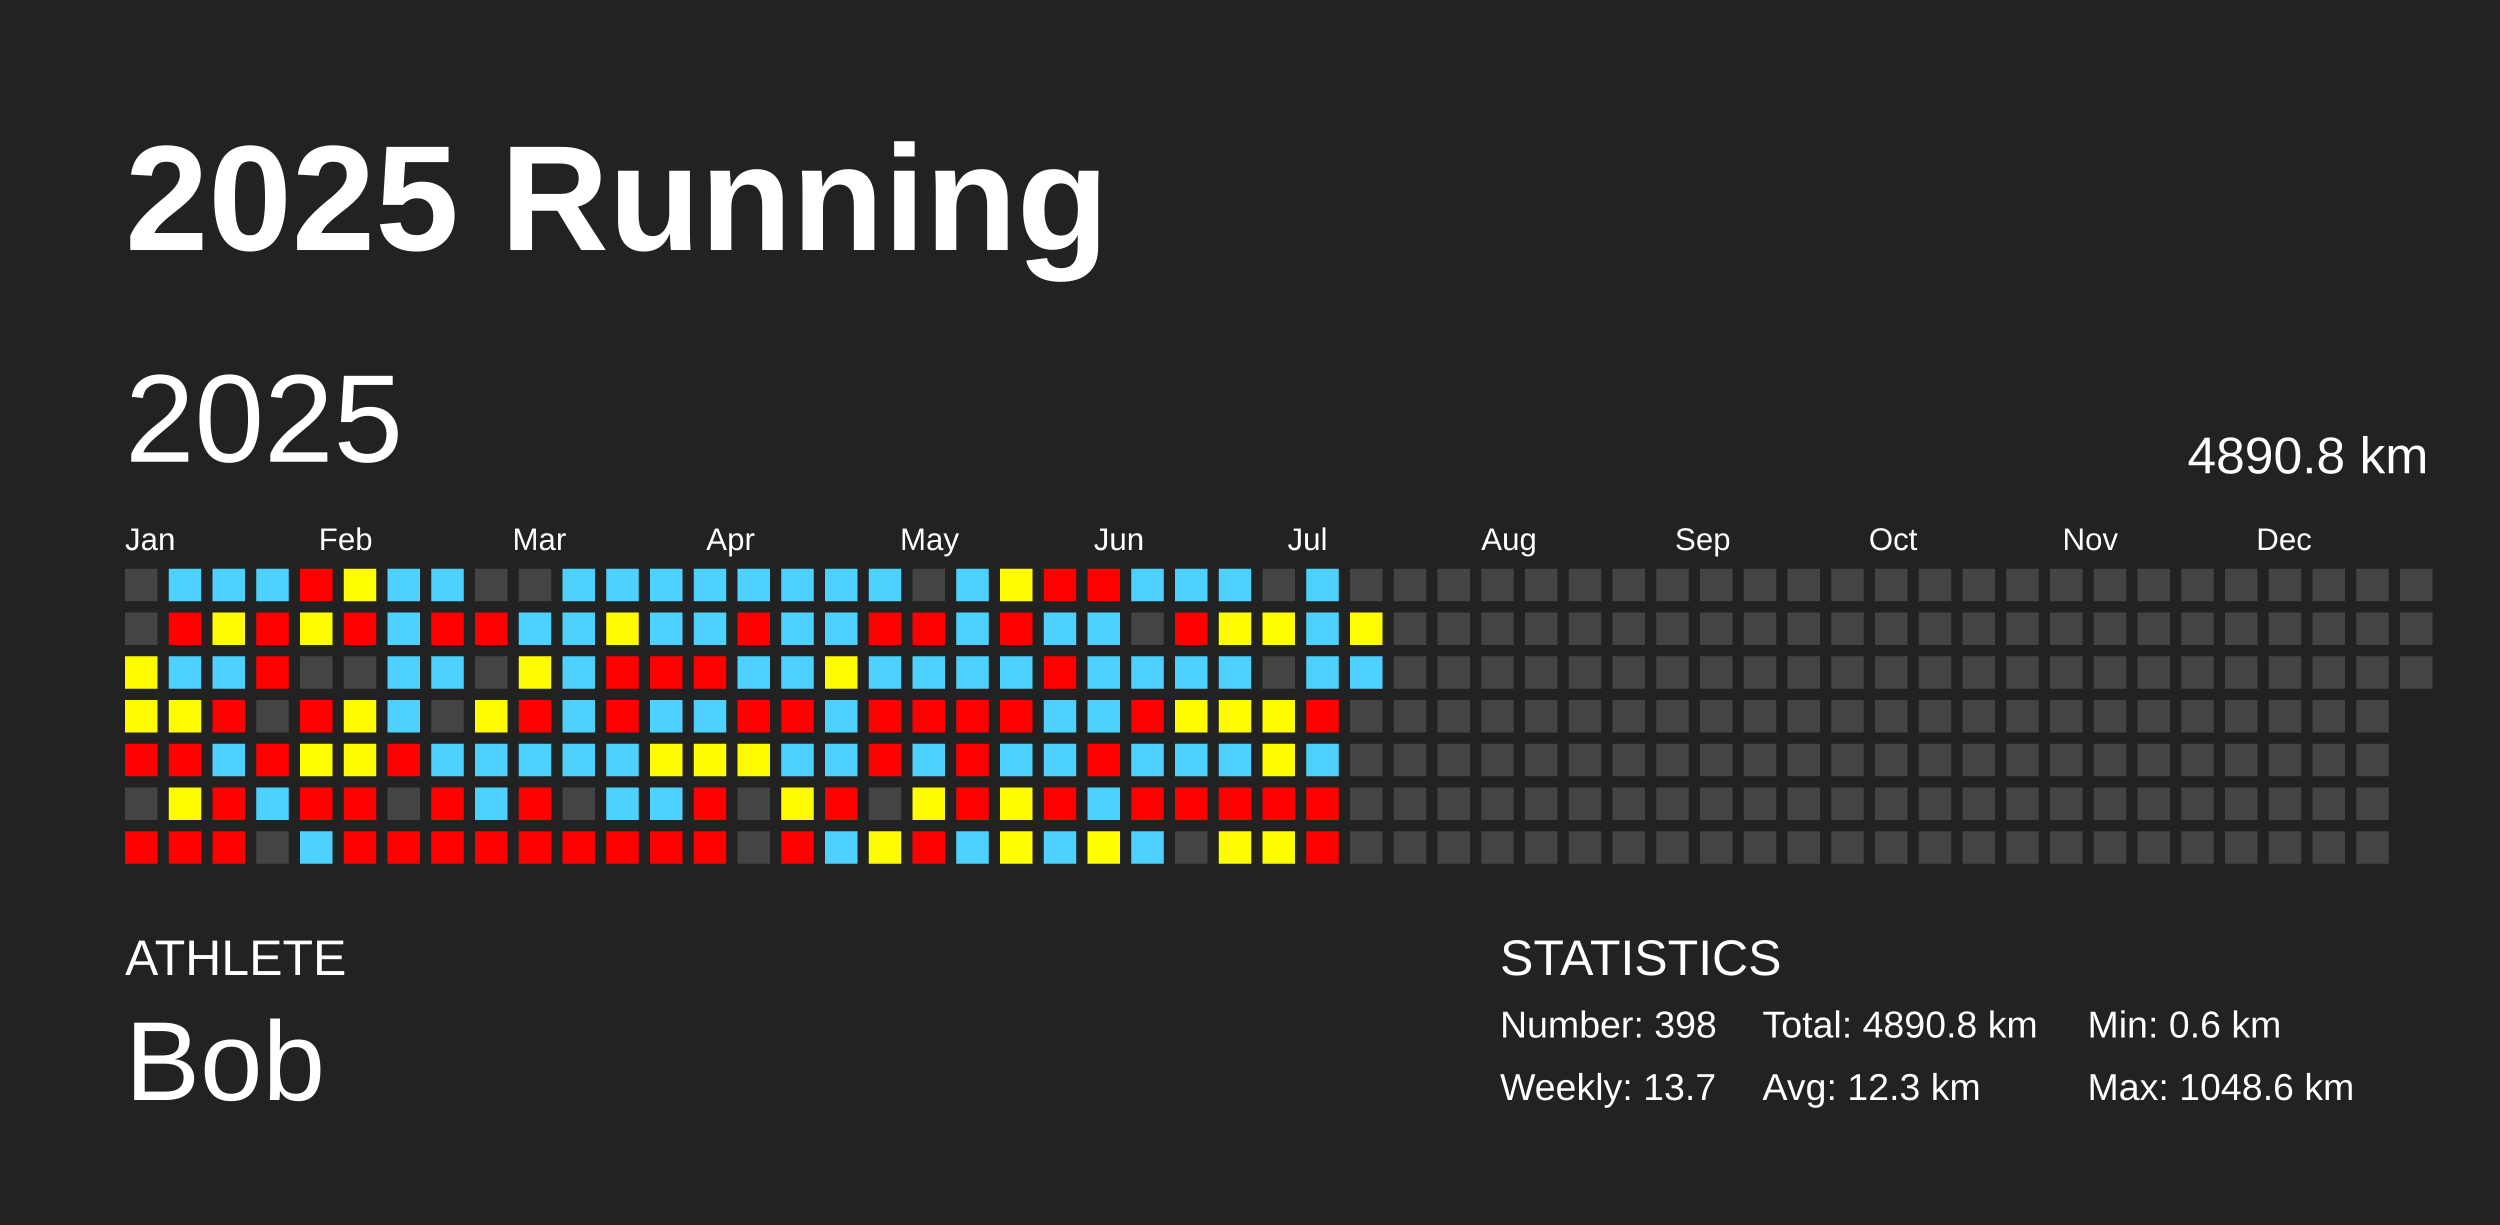
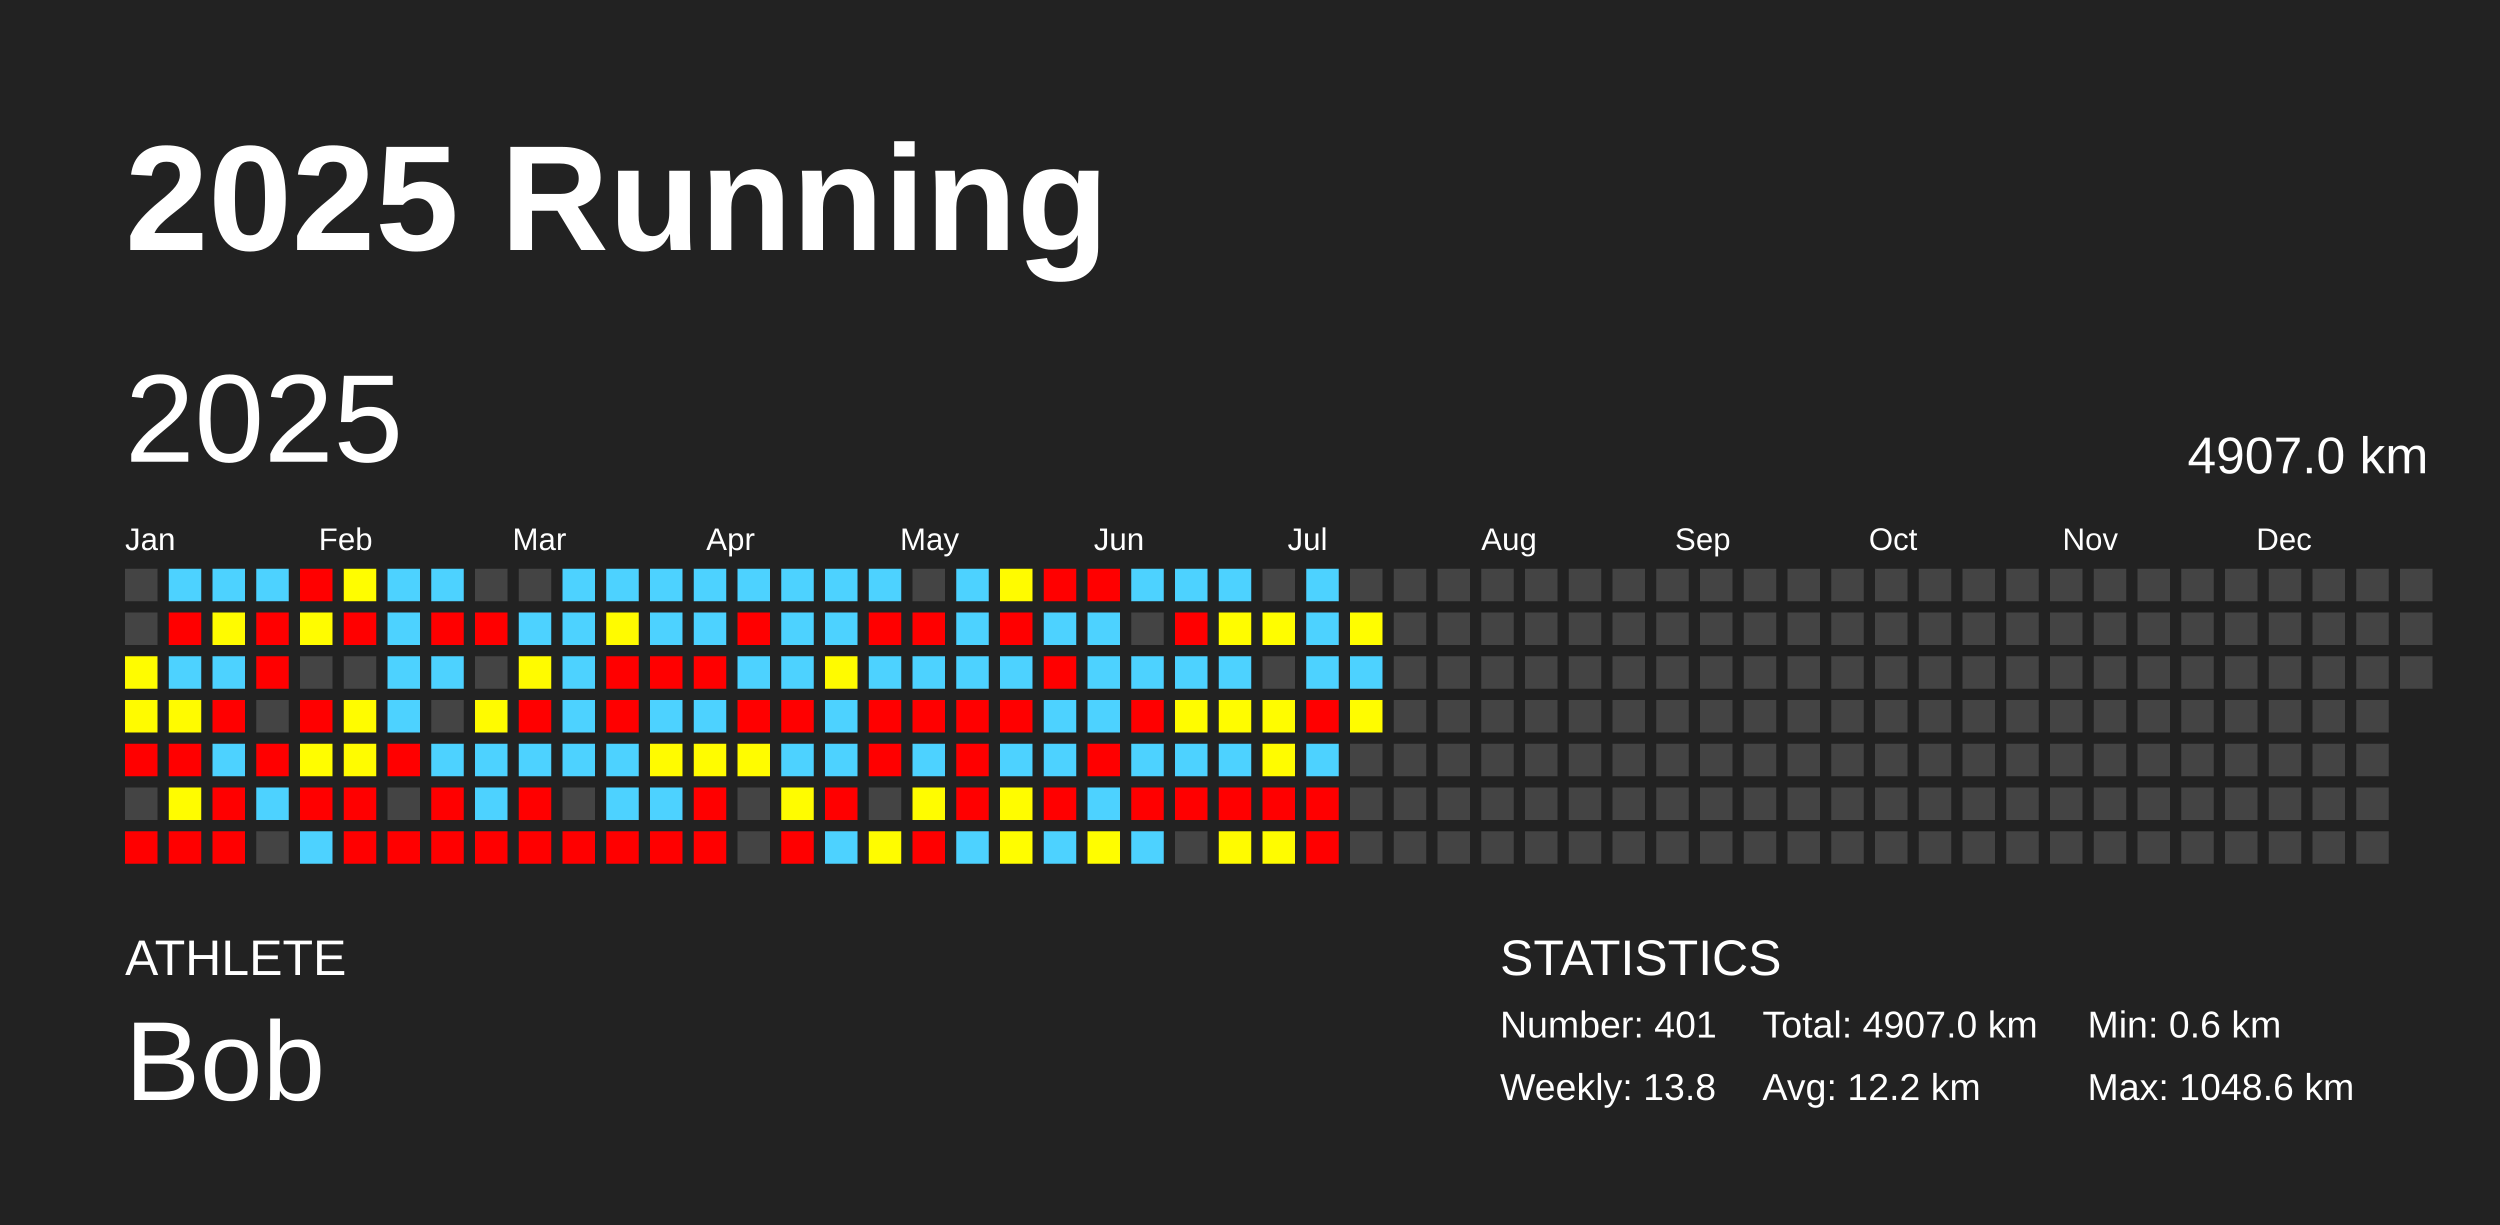
<svg xmlns="http://www.w3.org/2000/svg" baseProfile="full" height="98mm" version="1.1" viewBox="0,0,200,98" width="200mm">
  <defs />
  <rect fill="#222222" height="98" width="200" x="0" y="0" />
  <text fill="#FFFFFF" style="font-size:12px; font-family:Arial; font-weight:bold;" x="10" y="20">2025 Running</text>
  <text fill="#FFFFFF" style="font-size:4px; font-family:Arial" x="10" y="78">ATHLETE</text>
  <text fill="#FFFFFF" style="font-size:9px; font-family:Arial" x="10" y="88">Bob</text>
  <text fill="#FFFFFF" style="font-size:4px; font-family:Arial" x="120" y="78">STATISTICS</text>
-   <text fill="#FFFFFF" style="font-size:3px; font-family:Arial" x="120" y="83">Number: 398</text>
-   <text fill="#FFFFFF" style="font-size:3px; font-family:Arial" x="120" y="88">Weekly: 13.7</text>
-   <text fill="#FFFFFF" style="font-size:3px; font-family:Arial" x="141" y="83">Total: 4890.8 km</text>
-   <text fill="#FFFFFF" style="font-size:3px; font-family:Arial" x="141" y="88">Avg: 12.3 km</text>
+   <text fill="#FFFFFF" style="font-size:3px; font-family:Arial" x="120" y="83">Number: 401</text>
+   <text fill="#FFFFFF" style="font-size:3px; font-family:Arial" x="120" y="88">Weekly: 13.8</text>
+   <text fill="#FFFFFF" style="font-size:3px; font-family:Arial" x="141" y="83">Total: 4907.0 km</text>
+   <text fill="#FFFFFF" style="font-size:3px; font-family:Arial" x="141" y="88">Avg: 12.2 km</text>
  <text fill="#FFFFFF" style="font-size:3px; font-family:Arial" x="167" y="83">Min: 0.6 km</text>
  <text fill="#FFFFFF" style="font-size:3px; font-family:Arial" x="167" y="88">Max: 1048.6 km</text>
  <text dominant-baseline="hanging" fill="#FFFFFF" style="font-size:10.0px; font-family:Arial;" x="10" y="30">2025</text>
-   <text dominant-baseline="hanging" fill="#FFFFFF" style="font-size:4.125px; font-family:Arial;" x="175" y="35">4890.8 km</text>
+   <text dominant-baseline="hanging" fill="#FFFFFF" style="font-size:4.125px; font-family:Arial;" x="175" y="35">4907.0 km</text>
  <text fill="#FFFFFF" style="font-size:2.5px; font-family:Arial" x="10.0" y="44">Jan</text>
  <text fill="#FFFFFF" style="font-size:2.5px; font-family:Arial" x="25.5" y="44">Feb</text>
  <text fill="#FFFFFF" style="font-size:2.5px; font-family:Arial" x="41.0" y="44">Mar</text>
  <text fill="#FFFFFF" style="font-size:2.5px; font-family:Arial" x="56.5" y="44">Apr</text>
  <text fill="#FFFFFF" style="font-size:2.5px; font-family:Arial" x="72.0" y="44">May</text>
  <text fill="#FFFFFF" style="font-size:2.5px; font-family:Arial" x="87.5" y="44">Jun</text>
  <text fill="#FFFFFF" style="font-size:2.5px; font-family:Arial" x="103.0" y="44">Jul</text>
  <text fill="#FFFFFF" style="font-size:2.5px; font-family:Arial" x="118.5" y="44">Aug</text>
  <text fill="#FFFFFF" style="font-size:2.5px; font-family:Arial" x="134.0" y="44">Sep</text>
  <text fill="#FFFFFF" style="font-size:2.5px; font-family:Arial" x="149.5" y="44">Oct</text>
  <text fill="#FFFFFF" style="font-size:2.5px; font-family:Arial" x="165.0" y="44">Nov</text>
  <text fill="#FFFFFF" style="font-size:2.5px; font-family:Arial" x="180.5" y="44">Dec</text>
  <rect fill="#444444" height="2.6" width="2.6" x="10.0" y="45.5" />
  <rect fill="#444444" height="2.6" width="2.6" x="10.0" y="49.0" />
  <rect fill="#fffc00" height="2.6" width="2.6" x="10.0" y="52.5" />
  <rect fill="#fffb00" height="2.6" width="2.6" x="10.0" y="56.0" />
  <rect fill="red" height="2.6" width="2.6" x="10.0" y="59.5" />
  <rect fill="#444444" height="2.6" width="2.6" x="10.0" y="63.0" />
  <rect fill="red" height="2.6" width="2.6" x="10.0" y="66.5" />
  <rect fill="#4dd2ff" height="2.6" width="2.6" x="13.5" y="45.5" />
  <rect fill="red" height="2.6" width="2.6" x="13.5" y="49.0" />
  <rect fill="#4dd2ff" height="2.6" width="2.6" x="13.5" y="52.5" />
  <rect fill="#fffb00" height="2.6" width="2.6" x="13.5" y="56.0" />
  <rect fill="red" height="2.6" width="2.6" x="13.5" y="59.5" />
  <rect fill="#fffc00" height="2.6" width="2.6" x="13.5" y="63.0" />
  <rect fill="red" height="2.6" width="2.6" x="13.5" y="66.5" />
  <rect fill="#4dd2ff" height="2.6" width="2.6" x="17.0" y="45.5" />
  <rect fill="#fffb00" height="2.6" width="2.6" x="17.0" y="49.0" />
  <rect fill="#4dd2ff" height="2.6" width="2.6" x="17.0" y="52.5" />
  <rect fill="red" height="2.6" width="2.6" x="17.0" y="56.0" />
  <rect fill="#4dd2ff" height="2.6" width="2.6" x="17.0" y="59.5" />
  <rect fill="red" height="2.6" width="2.6" x="17.0" y="63.0" />
  <rect fill="red" height="2.6" width="2.6" x="17.0" y="66.5" />
  <rect fill="#4dd2ff" height="2.6" width="2.6" x="20.5" y="45.5" />
  <rect fill="red" height="2.6" width="2.6" x="20.5" y="49.0" />
  <rect fill="red" height="2.6" width="2.6" x="20.5" y="52.5" />
  <rect fill="#444444" height="2.6" width="2.6" x="20.5" y="56.0" />
  <rect fill="red" height="2.6" width="2.6" x="20.5" y="59.5" />
  <rect fill="#4dd2ff" height="2.6" width="2.6" x="20.5" y="63.0" />
  <rect fill="#444444" height="2.6" width="2.6" x="20.5" y="66.5" />
  <rect fill="red" height="2.6" width="2.6" x="24.0" y="45.5" />
  <rect fill="#fffc00" height="2.6" width="2.6" x="24.0" y="49.0" />
  <rect fill="#444444" height="2.6" width="2.6" x="24.0" y="52.5" />
  <rect fill="red" height="2.6" width="2.6" x="24.0" y="56.0" />
  <rect fill="#fffd00" height="2.6" width="2.6" x="24.0" y="59.5" />
  <rect fill="red" height="2.6" width="2.6" x="24.0" y="63.0" />
  <rect fill="#4dd2ff" height="2.6" width="2.6" x="24.0" y="66.5" />
  <rect fill="#fffd00" height="2.6" width="2.6" x="27.5" y="45.5" />
  <rect fill="red" height="2.6" width="2.6" x="27.5" y="49.0" />
  <rect fill="#444444" height="2.6" width="2.6" x="27.5" y="52.5" />
  <rect fill="#fffc00" height="2.6" width="2.6" x="27.5" y="56.0" />
  <rect fill="#fffc00" height="2.6" width="2.6" x="27.5" y="59.5" />
  <rect fill="red" height="2.6" width="2.6" x="27.5" y="63.0" />
  <rect fill="red" height="2.6" width="2.6" x="27.5" y="66.5" />
  <rect fill="#4dd2ff" height="2.6" width="2.6" x="31.0" y="45.5" />
  <rect fill="#4dd2ff" height="2.6" width="2.6" x="31.0" y="49.0" />
  <rect fill="#4dd2ff" height="2.6" width="2.6" x="31.0" y="52.5" />
  <rect fill="#4dd2ff" height="2.6" width="2.6" x="31.0" y="56.0" />
  <rect fill="red" height="2.6" width="2.6" x="31.0" y="59.5" />
  <rect fill="#444444" height="2.6" width="2.6" x="31.0" y="63.0" />
  <rect fill="red" height="2.6" width="2.6" x="31.0" y="66.5" />
  <rect fill="#4dd2ff" height="2.6" width="2.6" x="34.5" y="45.5" />
  <rect fill="red" height="2.6" width="2.6" x="34.5" y="49.0" />
  <rect fill="#4dd2ff" height="2.6" width="2.6" x="34.5" y="52.5" />
  <rect fill="#444444" height="2.6" width="2.6" x="34.5" y="56.0" />
  <rect fill="#4dd2ff" height="2.6" width="2.6" x="34.5" y="59.5" />
  <rect fill="red" height="2.6" width="2.6" x="34.5" y="63.0" />
  <rect fill="red" height="2.6" width="2.6" x="34.5" y="66.5" />
  <rect fill="#444444" height="2.6" width="2.6" x="38.0" y="45.5" />
  <rect fill="red" height="2.6" width="2.6" x="38.0" y="49.0" />
  <rect fill="#444444" height="2.6" width="2.6" x="38.0" y="52.5" />
  <rect fill="#fffb00" height="2.6" width="2.6" x="38.0" y="56.0" />
  <rect fill="#4dd2ff" height="2.6" width="2.6" x="38.0" y="59.5" />
  <rect fill="#4dd2ff" height="2.6" width="2.6" x="38.0" y="63.0" />
  <rect fill="red" height="2.6" width="2.6" x="38.0" y="66.5" />
  <rect fill="#444444" height="2.6" width="2.6" x="41.5" y="45.5" />
  <rect fill="#4dd2ff" height="2.6" width="2.6" x="41.5" y="49.0" />
  <rect fill="#fffb00" height="2.6" width="2.6" x="41.5" y="52.5" />
  <rect fill="red" height="2.6" width="2.6" x="41.5" y="56.0" />
  <rect fill="#4dd2ff" height="2.6" width="2.6" x="41.5" y="59.5" />
  <rect fill="red" height="2.6" width="2.6" x="41.5" y="63.0" />
  <rect fill="red" height="2.6" width="2.6" x="41.5" y="66.5" />
  <rect fill="#4dd2ff" height="2.6" width="2.6" x="45.0" y="45.5" />
  <rect fill="#4dd2ff" height="2.6" width="2.6" x="45.0" y="49.0" />
  <rect fill="#4dd2ff" height="2.6" width="2.6" x="45.0" y="52.5" />
  <rect fill="#4dd2ff" height="2.6" width="2.6" x="45.0" y="56.0" />
  <rect fill="#4dd2ff" height="2.6" width="2.6" x="45.0" y="59.5" />
  <rect fill="#444444" height="2.6" width="2.6" x="45.0" y="63.0" />
  <rect fill="red" height="2.6" width="2.6" x="45.0" y="66.5" />
  <rect fill="#4dd2ff" height="2.6" width="2.6" x="48.5" y="45.5" />
  <rect fill="#fffb00" height="2.6" width="2.6" x="48.5" y="49.0" />
  <rect fill="red" height="2.6" width="2.6" x="48.5" y="52.5" />
  <rect fill="red" height="2.6" width="2.6" x="48.5" y="56.0" />
  <rect fill="#4dd2ff" height="2.6" width="2.6" x="48.5" y="59.5" />
  <rect fill="#4dd2ff" height="2.6" width="2.6" x="48.5" y="63.0" />
  <rect fill="red" height="2.6" width="2.6" x="48.5" y="66.5" />
  <rect fill="#4dd2ff" height="2.6" width="2.6" x="52.0" y="45.5" />
  <rect fill="#4dd2ff" height="2.6" width="2.6" x="52.0" y="49.0" />
  <rect fill="red" height="2.6" width="2.6" x="52.0" y="52.5" />
  <rect fill="#4dd2ff" height="2.6" width="2.6" x="52.0" y="56.0" />
  <rect fill="#fffb00" height="2.6" width="2.6" x="52.0" y="59.5" />
  <rect fill="#4dd2ff" height="2.6" width="2.6" x="52.0" y="63.0" />
  <rect fill="red" height="2.6" width="2.6" x="52.0" y="66.5" />
  <rect fill="#4dd2ff" height="2.6" width="2.6" x="55.5" y="45.5" />
  <rect fill="#4dd2ff" height="2.6" width="2.6" x="55.5" y="49.0" />
  <rect fill="red" height="2.6" width="2.6" x="55.5" y="52.5" />
  <rect fill="#4dd2ff" height="2.6" width="2.6" x="55.5" y="56.0" />
  <rect fill="#fffc00" height="2.6" width="2.6" x="55.5" y="59.5" />
  <rect fill="red" height="2.6" width="2.6" x="55.5" y="63.0" />
  <rect fill="red" height="2.6" width="2.6" x="55.5" y="66.5" />
  <rect fill="#4dd2ff" height="2.6" width="2.6" x="59.0" y="45.5" />
  <rect fill="red" height="2.6" width="2.6" x="59.0" y="49.0" />
  <rect fill="#4dd2ff" height="2.6" width="2.6" x="59.0" y="52.5" />
  <rect fill="red" height="2.6" width="2.6" x="59.0" y="56.0" />
  <rect fill="#fffc00" height="2.6" width="2.6" x="59.0" y="59.5" />
  <rect fill="#444444" height="2.6" width="2.6" x="59.0" y="63.0" />
  <rect fill="#444444" height="2.6" width="2.6" x="59.0" y="66.5" />
  <rect fill="#4dd2ff" height="2.6" width="2.6" x="62.5" y="45.5" />
  <rect fill="#4dd2ff" height="2.6" width="2.6" x="62.5" y="49.0" />
  <rect fill="#4dd2ff" height="2.6" width="2.6" x="62.5" y="52.5" />
  <rect fill="red" height="2.6" width="2.6" x="62.5" y="56.0" />
  <rect fill="#4dd2ff" height="2.6" width="2.6" x="62.5" y="59.5" />
  <rect fill="#fffc00" height="2.6" width="2.6" x="62.5" y="63.0" />
  <rect fill="red" height="2.6" width="2.6" x="62.5" y="66.5" />
  <rect fill="#4dd2ff" height="2.6" width="2.6" x="66.0" y="45.5" />
  <rect fill="#4dd2ff" height="2.6" width="2.6" x="66.0" y="49.0" />
  <rect fill="#fffb00" height="2.6" width="2.6" x="66.0" y="52.5" />
  <rect fill="#4dd2ff" height="2.6" width="2.6" x="66.0" y="56.0" />
  <rect fill="#4dd2ff" height="2.6" width="2.6" x="66.0" y="59.5" />
  <rect fill="red" height="2.6" width="2.6" x="66.0" y="63.0" />
  <rect fill="#4dd2ff" height="2.6" width="2.6" x="66.0" y="66.5" />
  <rect fill="#4dd2ff" height="2.6" width="2.6" x="69.5" y="45.5" />
  <rect fill="red" height="2.6" width="2.6" x="69.5" y="49.0" />
  <rect fill="#4dd2ff" height="2.6" width="2.6" x="69.5" y="52.5" />
  <rect fill="red" height="2.6" width="2.6" x="69.5" y="56.0" />
  <rect fill="red" height="2.6" width="2.6" x="69.5" y="59.5" />
  <rect fill="#444444" height="2.6" width="2.6" x="69.5" y="63.0" />
  <rect fill="#fffc00" height="2.6" width="2.6" x="69.5" y="66.5" />
  <rect fill="#444444" height="2.6" width="2.6" x="73.0" y="45.5" />
  <rect fill="red" height="2.6" width="2.6" x="73.0" y="49.0" />
  <rect fill="#4dd2ff" height="2.6" width="2.6" x="73.0" y="52.5" />
  <rect fill="red" height="2.6" width="2.6" x="73.0" y="56.0" />
  <rect fill="#4dd2ff" height="2.6" width="2.6" x="73.0" y="59.5" />
  <rect fill="#fffc00" height="2.6" width="2.6" x="73.0" y="63.0" />
  <rect fill="red" height="2.6" width="2.6" x="73.0" y="66.5" />
  <rect fill="#4dd2ff" height="2.6" width="2.6" x="76.5" y="45.5" />
  <rect fill="#4dd2ff" height="2.6" width="2.6" x="76.5" y="49.0" />
  <rect fill="#4dd2ff" height="2.6" width="2.6" x="76.5" y="52.5" />
  <rect fill="red" height="2.6" width="2.6" x="76.5" y="56.0" />
  <rect fill="red" height="2.6" width="2.6" x="76.5" y="59.5" />
  <rect fill="red" height="2.6" width="2.6" x="76.5" y="63.0" />
  <rect fill="#4dd2ff" height="2.6" width="2.6" x="76.5" y="66.5" />
  <rect fill="#fffb00" height="2.6" width="2.6" x="80.0" y="45.5" />
  <rect fill="red" height="2.6" width="2.6" x="80.0" y="49.0" />
  <rect fill="#4dd2ff" height="2.6" width="2.6" x="80.0" y="52.5" />
  <rect fill="red" height="2.6" width="2.6" x="80.0" y="56.0" />
  <rect fill="#4dd2ff" height="2.6" width="2.6" x="80.0" y="59.5" />
  <rect fill="#fffc00" height="2.6" width="2.6" x="80.0" y="63.0" />
  <rect fill="#fffd00" height="2.6" width="2.6" x="80.0" y="66.5" />
  <rect fill="red" height="2.6" width="2.6" x="83.5" y="45.5" />
  <rect fill="#4dd2ff" height="2.6" width="2.6" x="83.5" y="49.0" />
  <rect fill="red" height="2.6" width="2.6" x="83.5" y="52.5" />
  <rect fill="#4dd2ff" height="2.6" width="2.6" x="83.5" y="56.0" />
  <rect fill="#4dd2ff" height="2.6" width="2.6" x="83.5" y="59.5" />
  <rect fill="red" height="2.6" width="2.6" x="83.5" y="63.0" />
  <rect fill="#4dd2ff" height="2.6" width="2.6" x="83.5" y="66.5" />
  <rect fill="red" height="2.6" width="2.6" x="87.0" y="45.5" />
  <rect fill="#4dd2ff" height="2.6" width="2.6" x="87.0" y="49.0" />
  <rect fill="#4dd2ff" height="2.6" width="2.6" x="87.0" y="52.5" />
  <rect fill="#4dd2ff" height="2.6" width="2.6" x="87.0" y="56.0" />
  <rect fill="red" height="2.6" width="2.6" x="87.0" y="59.5" />
  <rect fill="#4dd2ff" height="2.6" width="2.6" x="87.0" y="63.0" />
  <rect fill="#fffd00" height="2.6" width="2.6" x="87.0" y="66.5" />
  <rect fill="#4dd2ff" height="2.6" width="2.6" x="90.5" y="45.5" />
  <rect fill="#444444" height="2.6" width="2.6" x="90.5" y="49.0" />
  <rect fill="#4dd2ff" height="2.6" width="2.6" x="90.5" y="52.5" />
  <rect fill="red" height="2.6" width="2.6" x="90.5" y="56.0" />
  <rect fill="#4dd2ff" height="2.6" width="2.6" x="90.5" y="59.5" />
  <rect fill="red" height="2.6" width="2.6" x="90.5" y="63.0" />
  <rect fill="#4dd2ff" height="2.6" width="2.6" x="90.5" y="66.5" />
  <rect fill="#4dd2ff" height="2.6" width="2.6" x="94.0" y="45.5" />
  <rect fill="red" height="2.6" width="2.6" x="94.0" y="49.0" />
  <rect fill="#4dd2ff" height="2.6" width="2.6" x="94.0" y="52.5" />
  <rect fill="#fffc00" height="2.6" width="2.6" x="94.0" y="56.0" />
  <rect fill="#4dd2ff" height="2.6" width="2.6" x="94.0" y="59.5" />
  <rect fill="red" height="2.6" width="2.6" x="94.0" y="63.0" />
  <rect fill="#444444" height="2.6" width="2.6" x="94.0" y="66.5" />
  <rect fill="#4dd2ff" height="2.6" width="2.6" x="97.5" y="45.5" />
  <rect fill="#fffc00" height="2.6" width="2.6" x="97.5" y="49.0" />
  <rect fill="#4dd2ff" height="2.6" width="2.6" x="97.5" y="52.5" />
  <rect fill="#fffc00" height="2.6" width="2.6" x="97.5" y="56.0" />
  <rect fill="#4dd2ff" height="2.6" width="2.6" x="97.5" y="59.5" />
  <rect fill="red" height="2.6" width="2.6" x="97.5" y="63.0" />
  <rect fill="#fffb00" height="2.6" width="2.6" x="97.5" y="66.5" />
  <rect fill="#444444" height="2.6" width="2.6" x="101.0" y="45.5" />
  <rect fill="#fffd00" height="2.6" width="2.6" x="101.0" y="49.0" />
  <rect fill="#444444" height="2.6" width="2.6" x="101.0" y="52.5" />
  <rect fill="#fffc00" height="2.6" width="2.6" x="101.0" y="56.0" />
  <rect fill="#fffc00" height="2.6" width="2.6" x="101.0" y="59.5" />
  <rect fill="red" height="2.6" width="2.6" x="101.0" y="63.0" />
  <rect fill="#fffc00" height="2.6" width="2.6" x="101.0" y="66.5" />
  <rect fill="#4dd2ff" height="2.6" width="2.6" x="104.5" y="45.5" />
  <rect fill="#4dd2ff" height="2.6" width="2.6" x="104.5" y="49.0" />
  <rect fill="#4dd2ff" height="2.6" width="2.6" x="104.5" y="52.5" />
  <rect fill="red" height="2.6" width="2.6" x="104.5" y="56.0" />
  <rect fill="#4dd2ff" height="2.6" width="2.6" x="104.5" y="59.5" />
  <rect fill="red" height="2.6" width="2.6" x="104.5" y="63.0" />
  <rect fill="red" height="2.6" width="2.6" x="104.5" y="66.5" />
  <rect fill="#444444" height="2.6" width="2.6" x="108.0" y="45.5" />
  <rect fill="#fffd00" height="2.6" width="2.6" x="108.0" y="49.0" />
  <rect fill="#4dd2ff" height="2.6" width="2.6" x="108.0" y="52.5" />
-   <rect fill="#444444" height="2.6" width="2.6" x="108.0" y="56.0" />
+   <rect fill="#fffc00" height="2.6" width="2.6" x="108.0" y="56.0" />
  <rect fill="#444444" height="2.6" width="2.6" x="108.0" y="59.5" />
  <rect fill="#444444" height="2.6" width="2.6" x="108.0" y="63.0" />
  <rect fill="#444444" height="2.6" width="2.6" x="108.0" y="66.5" />
  <rect fill="#444444" height="2.6" width="2.6" x="111.5" y="45.5" />
  <rect fill="#444444" height="2.6" width="2.6" x="111.5" y="49.0" />
  <rect fill="#444444" height="2.6" width="2.6" x="111.5" y="52.5" />
  <rect fill="#444444" height="2.6" width="2.6" x="111.5" y="56.0" />
  <rect fill="#444444" height="2.6" width="2.6" x="111.5" y="59.5" />
  <rect fill="#444444" height="2.6" width="2.6" x="111.5" y="63.0" />
  <rect fill="#444444" height="2.6" width="2.6" x="111.5" y="66.5" />
  <rect fill="#444444" height="2.6" width="2.6" x="115.0" y="45.5" />
  <rect fill="#444444" height="2.6" width="2.6" x="115.0" y="49.0" />
  <rect fill="#444444" height="2.6" width="2.6" x="115.0" y="52.5" />
  <rect fill="#444444" height="2.6" width="2.6" x="115.0" y="56.0" />
  <rect fill="#444444" height="2.6" width="2.6" x="115.0" y="59.5" />
  <rect fill="#444444" height="2.6" width="2.6" x="115.0" y="63.0" />
  <rect fill="#444444" height="2.6" width="2.6" x="115.0" y="66.5" />
  <rect fill="#444444" height="2.6" width="2.6" x="118.5" y="45.5" />
  <rect fill="#444444" height="2.6" width="2.6" x="118.5" y="49.0" />
  <rect fill="#444444" height="2.6" width="2.6" x="118.5" y="52.5" />
  <rect fill="#444444" height="2.6" width="2.6" x="118.5" y="56.0" />
  <rect fill="#444444" height="2.6" width="2.6" x="118.5" y="59.5" />
  <rect fill="#444444" height="2.6" width="2.6" x="118.5" y="63.0" />
  <rect fill="#444444" height="2.6" width="2.6" x="118.5" y="66.5" />
  <rect fill="#444444" height="2.6" width="2.6" x="122.0" y="45.5" />
  <rect fill="#444444" height="2.6" width="2.6" x="122.0" y="49.0" />
  <rect fill="#444444" height="2.6" width="2.6" x="122.0" y="52.5" />
  <rect fill="#444444" height="2.6" width="2.6" x="122.0" y="56.0" />
  <rect fill="#444444" height="2.6" width="2.6" x="122.0" y="59.5" />
  <rect fill="#444444" height="2.6" width="2.6" x="122.0" y="63.0" />
  <rect fill="#444444" height="2.6" width="2.6" x="122.0" y="66.5" />
  <rect fill="#444444" height="2.6" width="2.6" x="125.5" y="45.5" />
  <rect fill="#444444" height="2.6" width="2.6" x="125.5" y="49.0" />
  <rect fill="#444444" height="2.6" width="2.6" x="125.5" y="52.5" />
  <rect fill="#444444" height="2.6" width="2.6" x="125.5" y="56.0" />
  <rect fill="#444444" height="2.6" width="2.6" x="125.5" y="59.5" />
  <rect fill="#444444" height="2.6" width="2.6" x="125.5" y="63.0" />
  <rect fill="#444444" height="2.6" width="2.6" x="125.5" y="66.5" />
  <rect fill="#444444" height="2.6" width="2.6" x="129.0" y="45.5" />
  <rect fill="#444444" height="2.6" width="2.6" x="129.0" y="49.0" />
  <rect fill="#444444" height="2.6" width="2.6" x="129.0" y="52.5" />
  <rect fill="#444444" height="2.6" width="2.6" x="129.0" y="56.0" />
  <rect fill="#444444" height="2.6" width="2.6" x="129.0" y="59.5" />
  <rect fill="#444444" height="2.6" width="2.6" x="129.0" y="63.0" />
  <rect fill="#444444" height="2.6" width="2.6" x="129.0" y="66.5" />
  <rect fill="#444444" height="2.6" width="2.6" x="132.5" y="45.5" />
  <rect fill="#444444" height="2.6" width="2.6" x="132.5" y="49.0" />
  <rect fill="#444444" height="2.6" width="2.6" x="132.5" y="52.5" />
  <rect fill="#444444" height="2.6" width="2.6" x="132.5" y="56.0" />
  <rect fill="#444444" height="2.6" width="2.6" x="132.5" y="59.5" />
  <rect fill="#444444" height="2.6" width="2.6" x="132.5" y="63.0" />
  <rect fill="#444444" height="2.6" width="2.6" x="132.5" y="66.5" />
  <rect fill="#444444" height="2.6" width="2.6" x="136.0" y="45.5" />
  <rect fill="#444444" height="2.6" width="2.6" x="136.0" y="49.0" />
  <rect fill="#444444" height="2.6" width="2.6" x="136.0" y="52.5" />
  <rect fill="#444444" height="2.6" width="2.6" x="136.0" y="56.0" />
  <rect fill="#444444" height="2.6" width="2.6" x="136.0" y="59.5" />
  <rect fill="#444444" height="2.6" width="2.6" x="136.0" y="63.0" />
  <rect fill="#444444" height="2.6" width="2.6" x="136.0" y="66.5" />
  <rect fill="#444444" height="2.6" width="2.6" x="139.5" y="45.5" />
  <rect fill="#444444" height="2.6" width="2.6" x="139.5" y="49.0" />
  <rect fill="#444444" height="2.6" width="2.6" x="139.5" y="52.5" />
  <rect fill="#444444" height="2.6" width="2.6" x="139.5" y="56.0" />
  <rect fill="#444444" height="2.6" width="2.6" x="139.5" y="59.5" />
  <rect fill="#444444" height="2.6" width="2.6" x="139.5" y="63.0" />
  <rect fill="#444444" height="2.6" width="2.6" x="139.5" y="66.5" />
  <rect fill="#444444" height="2.6" width="2.6" x="143.0" y="45.5" />
  <rect fill="#444444" height="2.6" width="2.6" x="143.0" y="49.0" />
  <rect fill="#444444" height="2.6" width="2.6" x="143.0" y="52.5" />
  <rect fill="#444444" height="2.6" width="2.6" x="143.0" y="56.0" />
  <rect fill="#444444" height="2.6" width="2.6" x="143.0" y="59.5" />
  <rect fill="#444444" height="2.6" width="2.6" x="143.0" y="63.0" />
  <rect fill="#444444" height="2.6" width="2.6" x="143.0" y="66.5" />
  <rect fill="#444444" height="2.6" width="2.6" x="146.5" y="45.5" />
  <rect fill="#444444" height="2.6" width="2.6" x="146.5" y="49.0" />
  <rect fill="#444444" height="2.6" width="2.6" x="146.5" y="52.5" />
  <rect fill="#444444" height="2.6" width="2.6" x="146.5" y="56.0" />
  <rect fill="#444444" height="2.6" width="2.6" x="146.5" y="59.5" />
  <rect fill="#444444" height="2.6" width="2.6" x="146.5" y="63.0" />
  <rect fill="#444444" height="2.6" width="2.6" x="146.5" y="66.5" />
  <rect fill="#444444" height="2.6" width="2.6" x="150.0" y="45.5" />
  <rect fill="#444444" height="2.6" width="2.6" x="150.0" y="49.0" />
  <rect fill="#444444" height="2.6" width="2.6" x="150.0" y="52.5" />
  <rect fill="#444444" height="2.6" width="2.6" x="150.0" y="56.0" />
  <rect fill="#444444" height="2.6" width="2.6" x="150.0" y="59.5" />
  <rect fill="#444444" height="2.6" width="2.6" x="150.0" y="63.0" />
  <rect fill="#444444" height="2.6" width="2.6" x="150.0" y="66.5" />
  <rect fill="#444444" height="2.6" width="2.6" x="153.5" y="45.5" />
  <rect fill="#444444" height="2.6" width="2.6" x="153.5" y="49.0" />
  <rect fill="#444444" height="2.6" width="2.6" x="153.5" y="52.5" />
  <rect fill="#444444" height="2.6" width="2.6" x="153.5" y="56.0" />
  <rect fill="#444444" height="2.6" width="2.6" x="153.5" y="59.5" />
  <rect fill="#444444" height="2.6" width="2.6" x="153.5" y="63.0" />
  <rect fill="#444444" height="2.6" width="2.6" x="153.5" y="66.5" />
  <rect fill="#444444" height="2.6" width="2.6" x="157.0" y="45.5" />
  <rect fill="#444444" height="2.6" width="2.6" x="157.0" y="49.0" />
  <rect fill="#444444" height="2.6" width="2.6" x="157.0" y="52.5" />
  <rect fill="#444444" height="2.6" width="2.6" x="157.0" y="56.0" />
  <rect fill="#444444" height="2.6" width="2.6" x="157.0" y="59.5" />
  <rect fill="#444444" height="2.6" width="2.6" x="157.0" y="63.0" />
  <rect fill="#444444" height="2.6" width="2.6" x="157.0" y="66.5" />
  <rect fill="#444444" height="2.6" width="2.6" x="160.5" y="45.5" />
  <rect fill="#444444" height="2.6" width="2.6" x="160.5" y="49.0" />
  <rect fill="#444444" height="2.6" width="2.6" x="160.5" y="52.5" />
  <rect fill="#444444" height="2.6" width="2.6" x="160.5" y="56.0" />
  <rect fill="#444444" height="2.6" width="2.6" x="160.5" y="59.5" />
  <rect fill="#444444" height="2.6" width="2.6" x="160.5" y="63.0" />
  <rect fill="#444444" height="2.6" width="2.6" x="160.5" y="66.5" />
  <rect fill="#444444" height="2.6" width="2.6" x="164.0" y="45.5" />
  <rect fill="#444444" height="2.6" width="2.6" x="164.0" y="49.0" />
  <rect fill="#444444" height="2.6" width="2.6" x="164.0" y="52.5" />
  <rect fill="#444444" height="2.6" width="2.6" x="164.0" y="56.0" />
  <rect fill="#444444" height="2.6" width="2.6" x="164.0" y="59.5" />
  <rect fill="#444444" height="2.6" width="2.6" x="164.0" y="63.0" />
  <rect fill="#444444" height="2.6" width="2.6" x="164.0" y="66.5" />
  <rect fill="#444444" height="2.6" width="2.6" x="167.5" y="45.5" />
  <rect fill="#444444" height="2.6" width="2.6" x="167.5" y="49.0" />
  <rect fill="#444444" height="2.6" width="2.6" x="167.5" y="52.5" />
  <rect fill="#444444" height="2.6" width="2.6" x="167.5" y="56.0" />
  <rect fill="#444444" height="2.6" width="2.6" x="167.5" y="59.5" />
  <rect fill="#444444" height="2.6" width="2.6" x="167.5" y="63.0" />
  <rect fill="#444444" height="2.6" width="2.6" x="167.5" y="66.5" />
  <rect fill="#444444" height="2.6" width="2.6" x="171.0" y="45.5" />
  <rect fill="#444444" height="2.6" width="2.6" x="171.0" y="49.0" />
  <rect fill="#444444" height="2.6" width="2.6" x="171.0" y="52.5" />
  <rect fill="#444444" height="2.6" width="2.6" x="171.0" y="56.0" />
  <rect fill="#444444" height="2.6" width="2.6" x="171.0" y="59.5" />
  <rect fill="#444444" height="2.6" width="2.6" x="171.0" y="63.0" />
  <rect fill="#444444" height="2.6" width="2.6" x="171.0" y="66.5" />
  <rect fill="#444444" height="2.6" width="2.6" x="174.5" y="45.5" />
  <rect fill="#444444" height="2.6" width="2.6" x="174.5" y="49.0" />
  <rect fill="#444444" height="2.6" width="2.6" x="174.5" y="52.5" />
  <rect fill="#444444" height="2.6" width="2.6" x="174.5" y="56.0" />
  <rect fill="#444444" height="2.6" width="2.6" x="174.5" y="59.5" />
  <rect fill="#444444" height="2.6" width="2.6" x="174.5" y="63.0" />
  <rect fill="#444444" height="2.6" width="2.6" x="174.5" y="66.5" />
  <rect fill="#444444" height="2.6" width="2.6" x="178.0" y="45.5" />
  <rect fill="#444444" height="2.6" width="2.6" x="178.0" y="49.0" />
  <rect fill="#444444" height="2.6" width="2.6" x="178.0" y="52.5" />
  <rect fill="#444444" height="2.6" width="2.6" x="178.0" y="56.0" />
  <rect fill="#444444" height="2.6" width="2.6" x="178.0" y="59.5" />
  <rect fill="#444444" height="2.6" width="2.6" x="178.0" y="63.0" />
  <rect fill="#444444" height="2.6" width="2.6" x="178.0" y="66.5" />
  <rect fill="#444444" height="2.6" width="2.6" x="181.5" y="45.5" />
  <rect fill="#444444" height="2.6" width="2.6" x="181.5" y="49.0" />
  <rect fill="#444444" height="2.6" width="2.6" x="181.5" y="52.5" />
  <rect fill="#444444" height="2.6" width="2.6" x="181.5" y="56.0" />
  <rect fill="#444444" height="2.6" width="2.6" x="181.5" y="59.5" />
  <rect fill="#444444" height="2.6" width="2.6" x="181.5" y="63.0" />
  <rect fill="#444444" height="2.6" width="2.6" x="181.5" y="66.5" />
  <rect fill="#444444" height="2.6" width="2.6" x="185.0" y="45.5" />
  <rect fill="#444444" height="2.6" width="2.6" x="185.0" y="49.0" />
  <rect fill="#444444" height="2.6" width="2.6" x="185.0" y="52.5" />
  <rect fill="#444444" height="2.6" width="2.6" x="185.0" y="56.0" />
  <rect fill="#444444" height="2.6" width="2.6" x="185.0" y="59.5" />
  <rect fill="#444444" height="2.6" width="2.6" x="185.0" y="63.0" />
  <rect fill="#444444" height="2.6" width="2.6" x="185.0" y="66.5" />
  <rect fill="#444444" height="2.6" width="2.6" x="188.5" y="45.5" />
  <rect fill="#444444" height="2.6" width="2.6" x="188.5" y="49.0" />
  <rect fill="#444444" height="2.6" width="2.6" x="188.5" y="52.5" />
  <rect fill="#444444" height="2.6" width="2.6" x="188.5" y="56.0" />
  <rect fill="#444444" height="2.6" width="2.6" x="188.5" y="59.5" />
  <rect fill="#444444" height="2.6" width="2.6" x="188.5" y="63.0" />
  <rect fill="#444444" height="2.6" width="2.6" x="188.5" y="66.5" />
  <rect fill="#444444" height="2.6" width="2.6" x="192.0" y="45.5" />
  <rect fill="#444444" height="2.6" width="2.6" x="192.0" y="49.0" />
  <rect fill="#444444" height="2.6" width="2.6" x="192.0" y="52.5" />
</svg>
